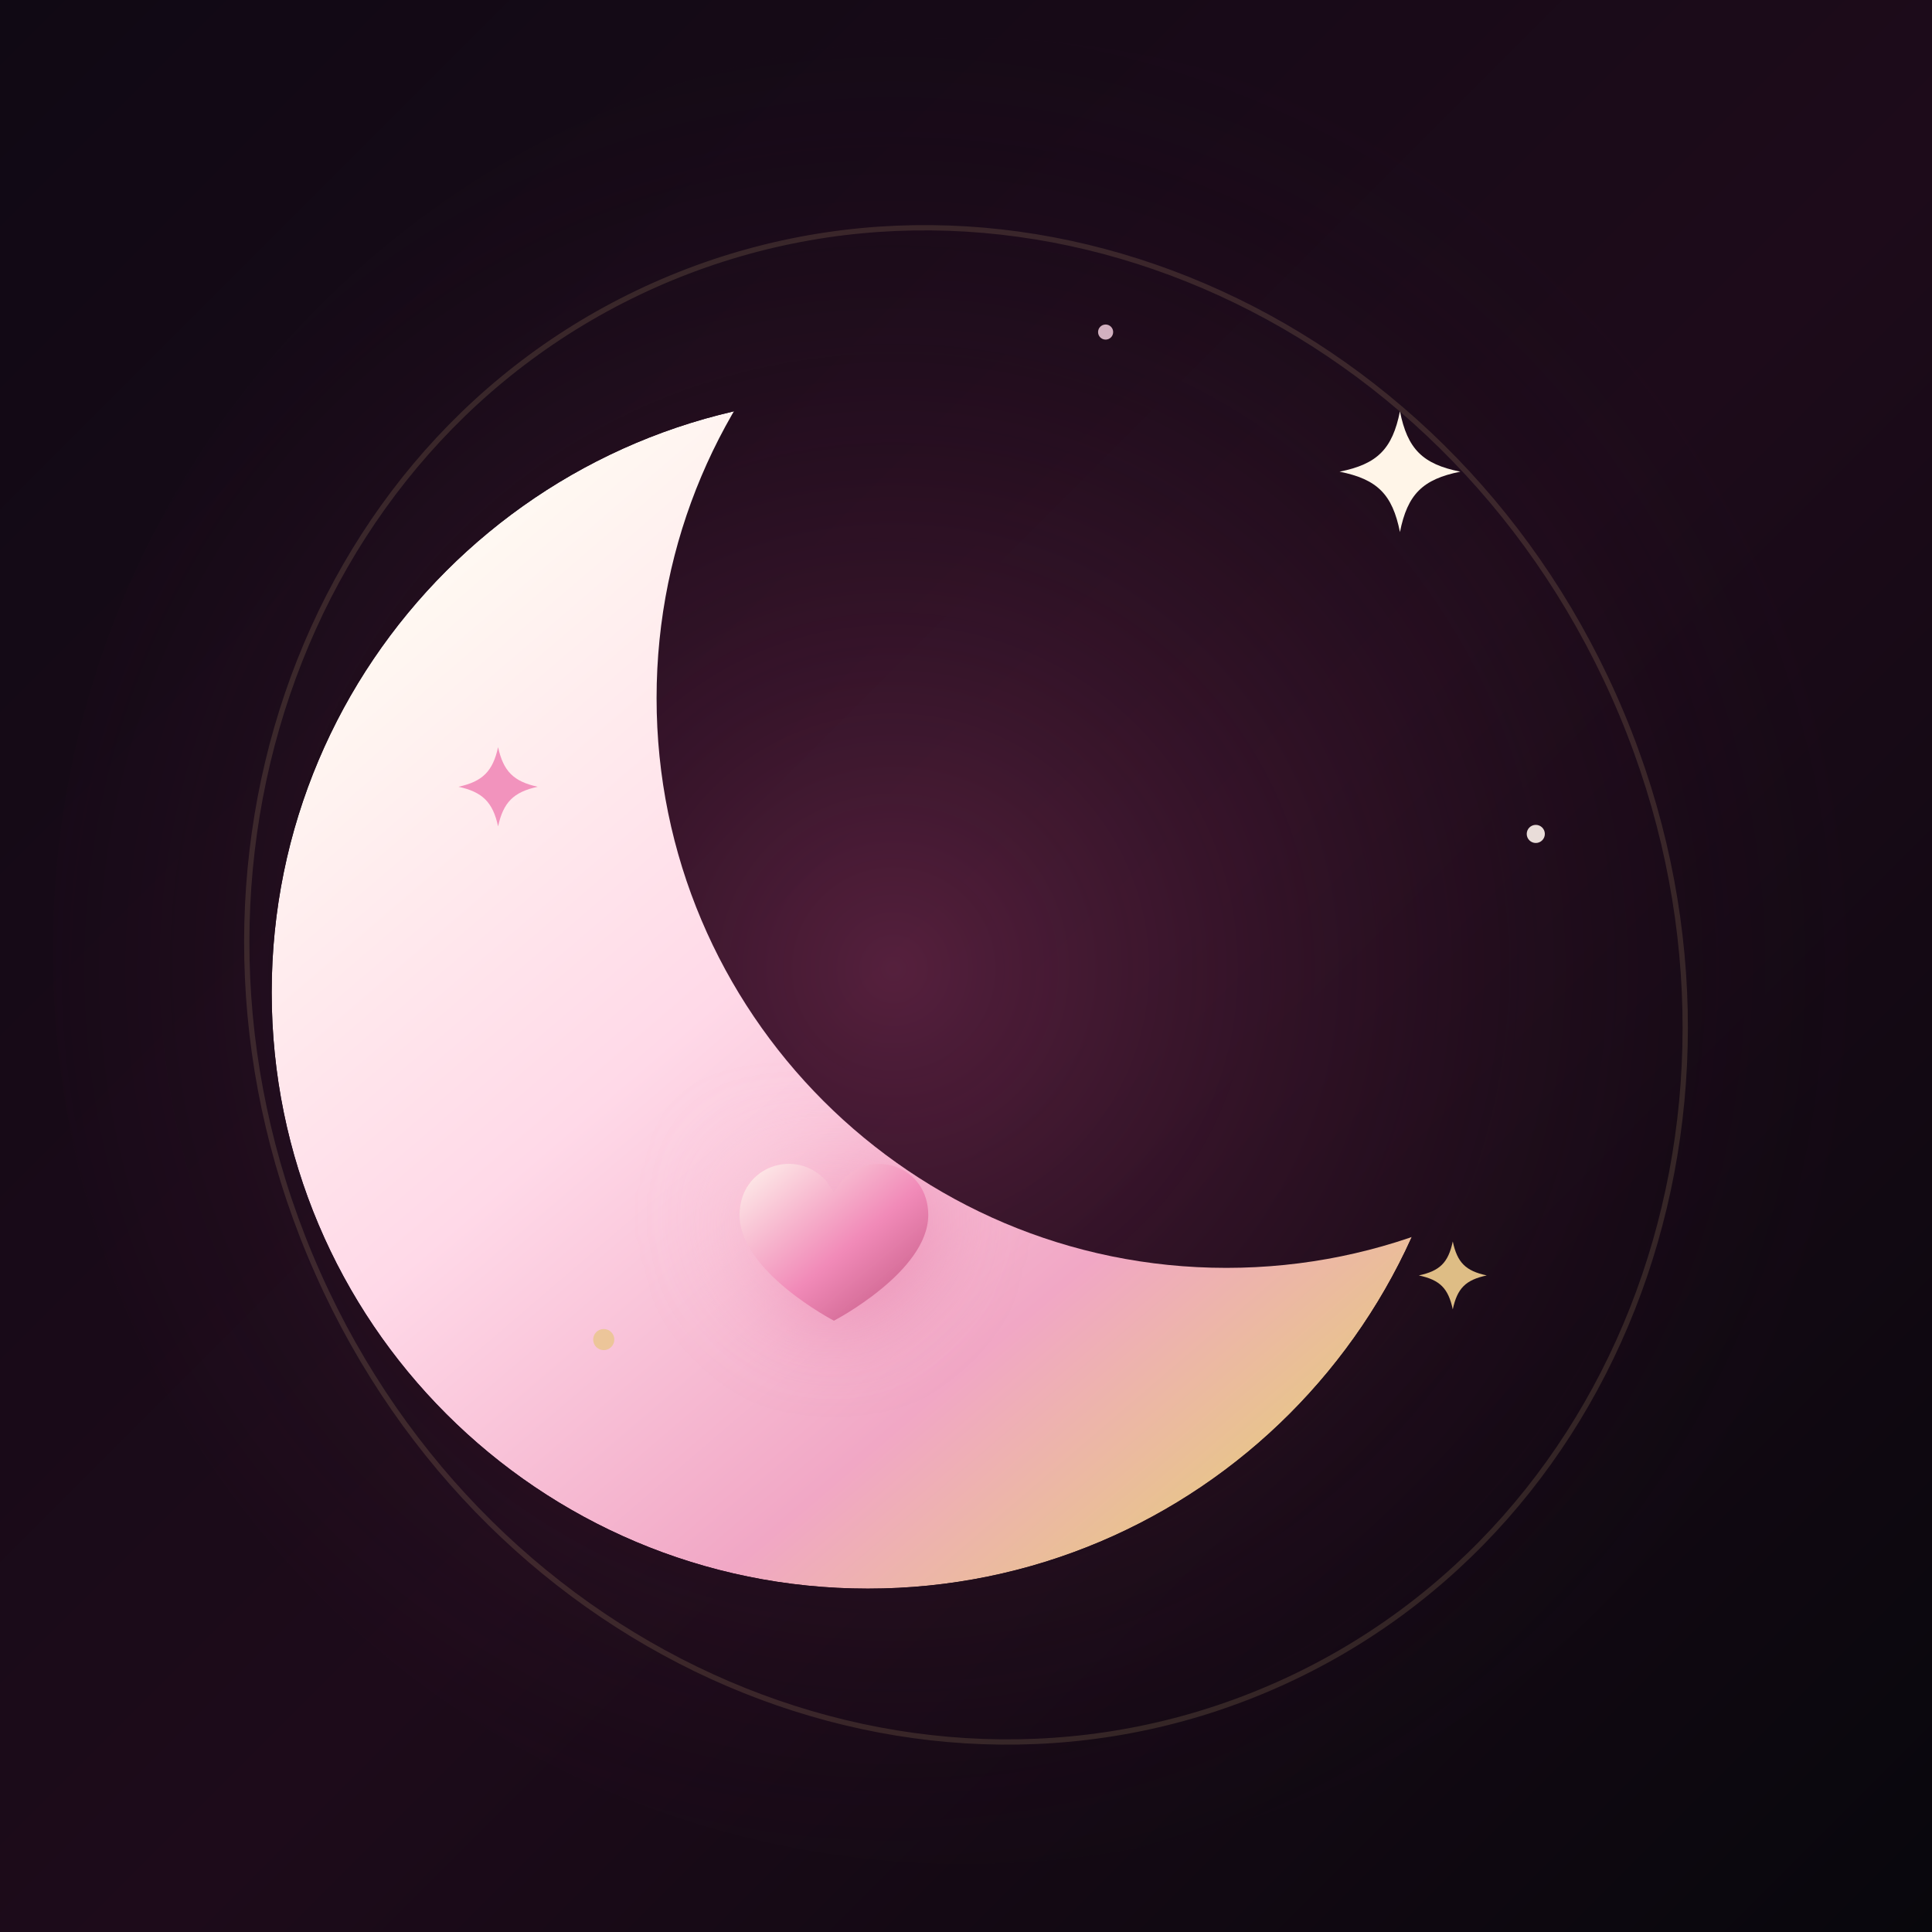
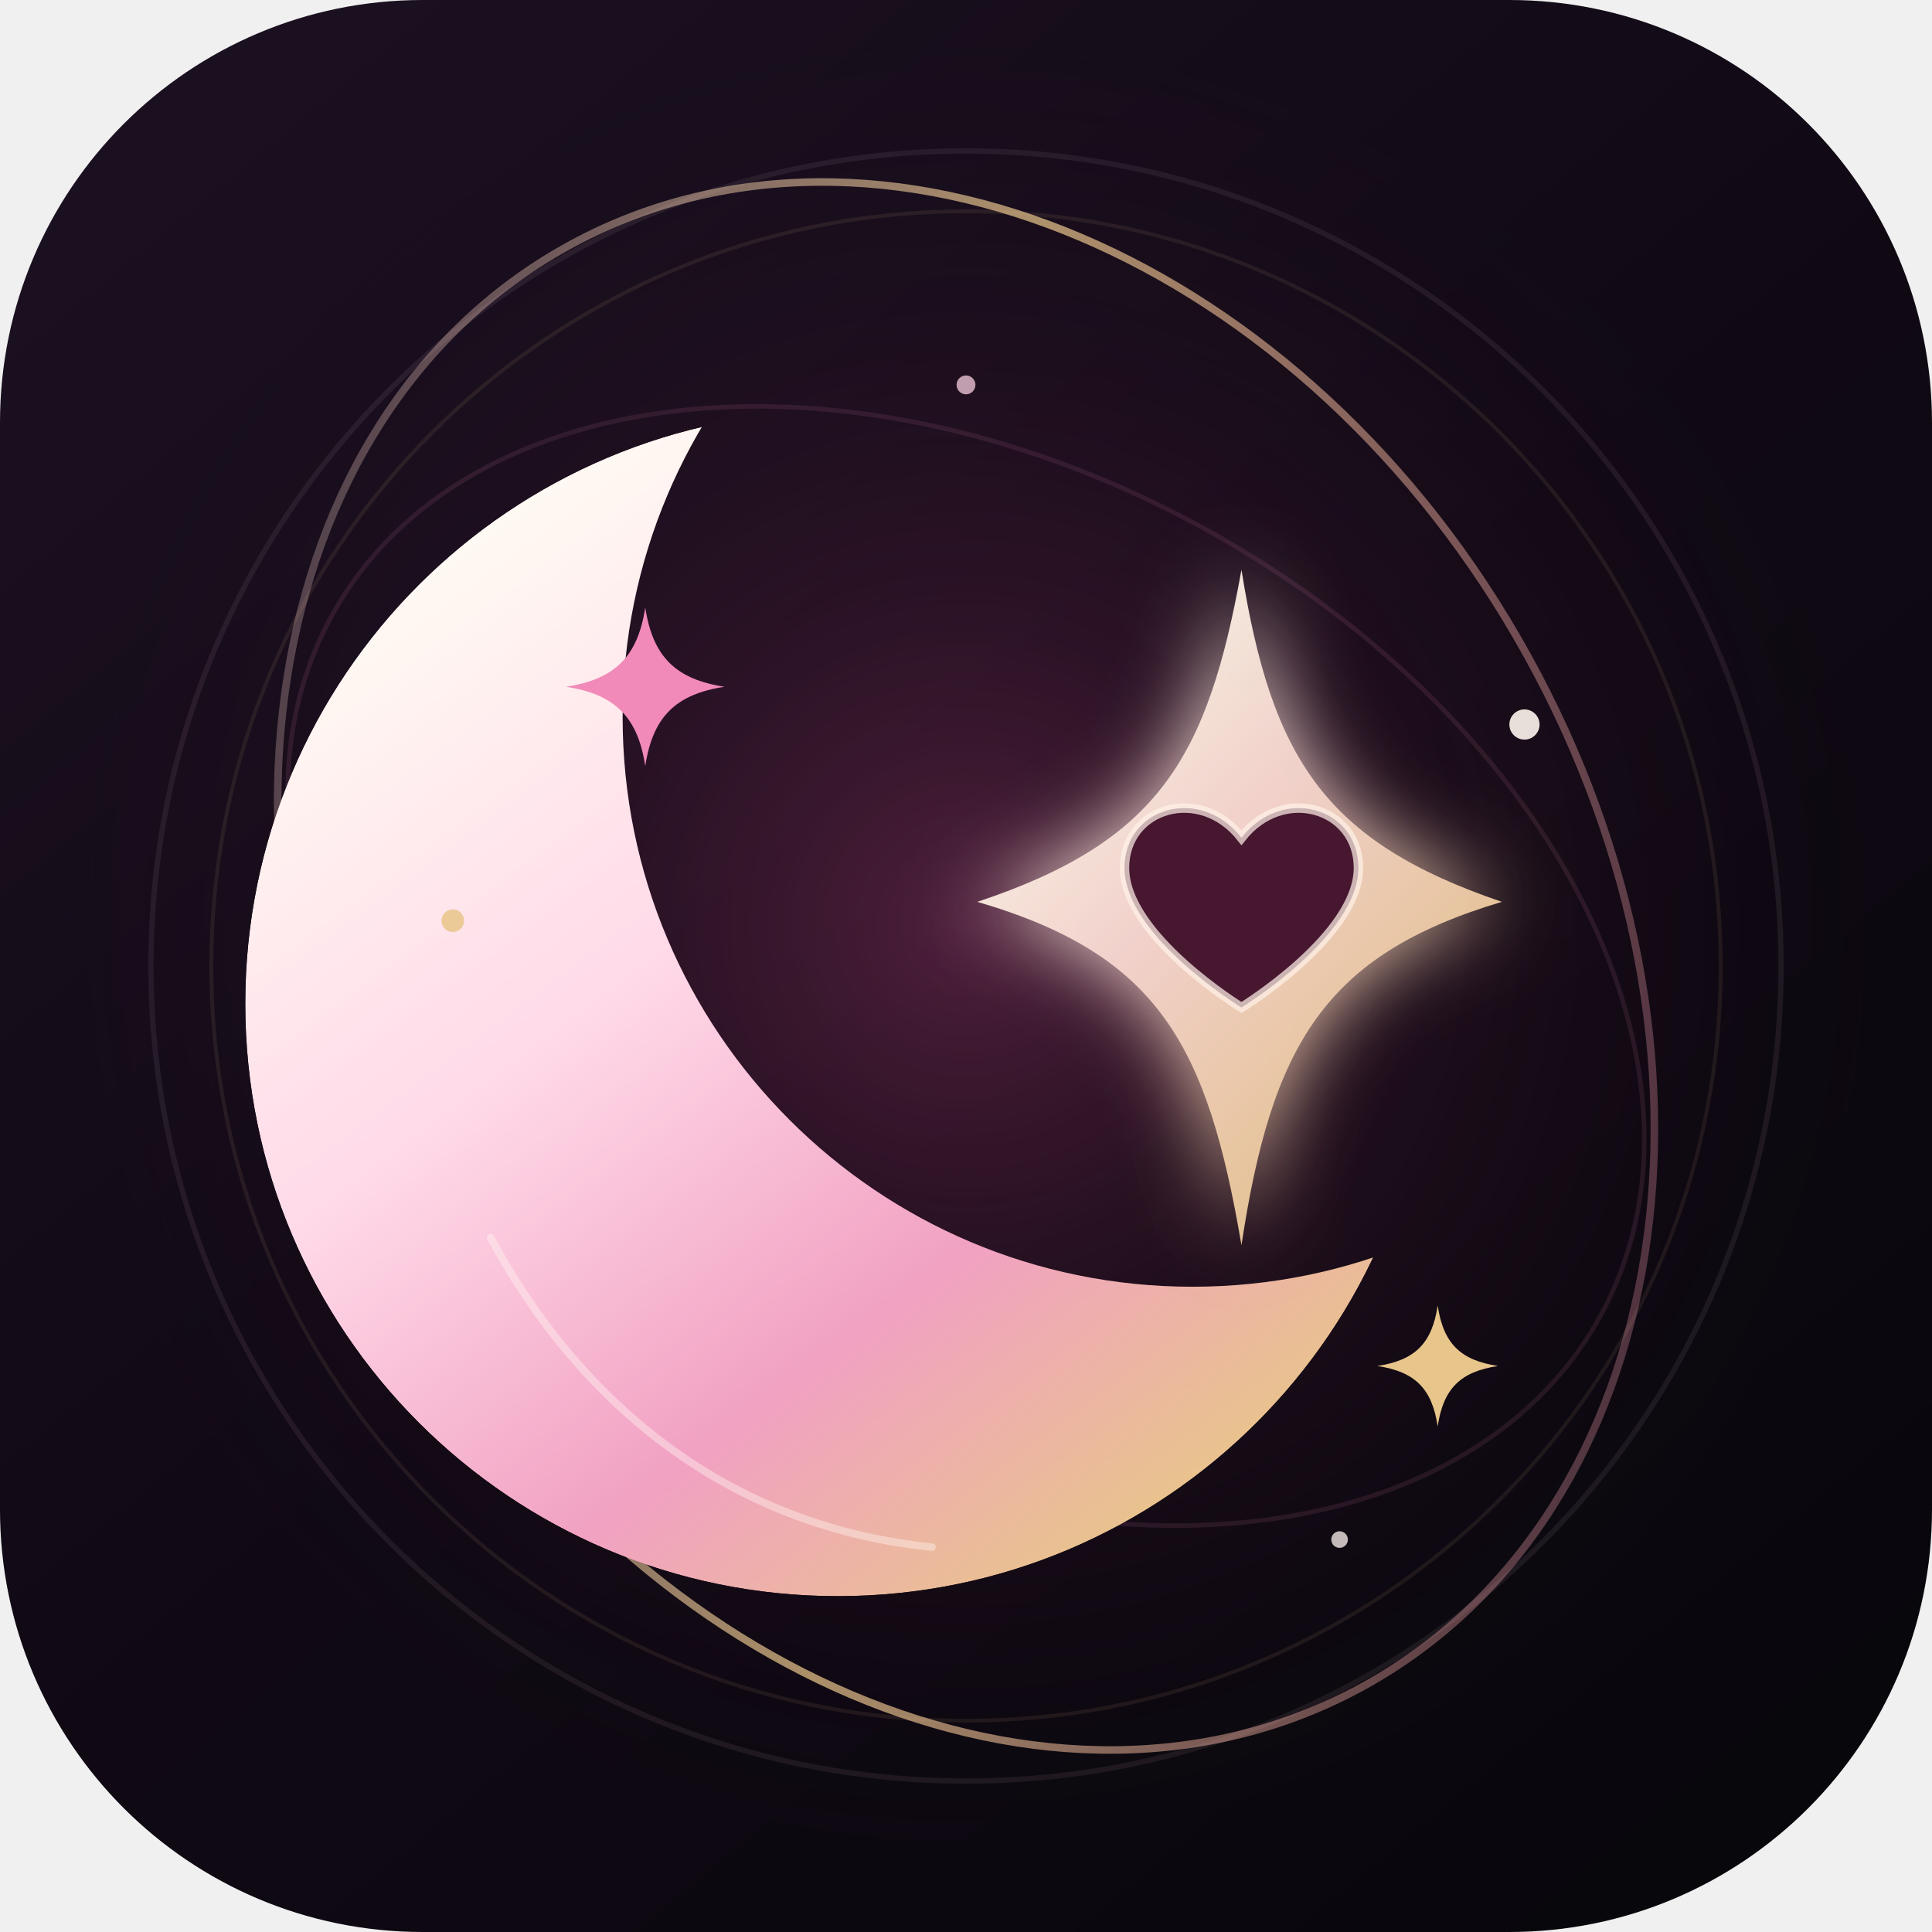
<svg xmlns="http://www.w3.org/2000/svg" viewBox="0 0 512 512" role="img" aria-labelledby="title desc">
  <defs>
-     <linearGradient id="night" x1="0" y1="0" x2="1" y2="1">
-       <stop offset="0" stop-color="#100914" />
-       <stop offset=".54" stop-color="#1d0b1a" />
+     <linearGradient id="night" x1=".12" y1=".04" x2=".88" y2=".96">
+       <stop offset="0" stop-color="#1b1020" />
+       <stop offset=".52" stop-color="#100914" />
      <stop offset="1" stop-color="#08070c" />
    </linearGradient>
-     <radialGradient id="aura" cx="46%" cy="51%" r="55%">
-       <stop offset="0" stop-color="#b44277" stop-opacity=".38" />
-       <stop offset=".52" stop-color="#662346" stop-opacity=".19" />
-       <stop offset="1" stop-color="#180b19" stop-opacity="0" />
+     <radialGradient id="aura" cx="50%" cy="49%" r="54%">
+       <stop offset="0" stop-color="#a43c70" stop-opacity=".42" />
+       <stop offset=".44" stop-color="#632344" stop-opacity=".2" />
+       <stop offset="1" stop-color="#100914" stop-opacity="0" />
    </radialGradient>
-     <linearGradient id="moon" x1=".16" y1=".13" x2=".82" y2=".9">
-       <stop offset="0" stop-color="#fff9f2" />
-       <stop offset=".42" stop-color="#ffd9e8" />
-       <stop offset=".78" stop-color="#f1a7c5" />
+     <linearGradient id="moon" x1=".18" y1=".1" x2=".8" y2=".93">
+       <stop offset="0" stop-color="#fffaf3" />
+       <stop offset=".38" stop-color="#ffd9e8" />
+       <stop offset=".72" stop-color="#f1a1c2" />
      <stop offset="1" stop-color="#e8c58a" />
    </linearGradient>
-     <linearGradient id="heart" x1="0" y1="0" x2="1" y2="1">
-       <stop offset="0" stop-color="#fff4ed" />
-       <stop offset=".55" stop-color="#f18ab8" />
-       <stop offset="1" stop-color="#bd547d" />
+     <linearGradient id="star" x1=".18" y1=".12" x2=".84" y2=".9">
+       <stop offset="0" stop-color="#fff9ec" />
+       <stop offset=".42" stop-color="#f9d7cf" />
+       <stop offset="1" stop-color="#e8c58a" />
    </linearGradient>
-     <filter id="soft-glow" x="-80%" y="-80%" width="260%" height="260%">
-       <feGaussianBlur stdDeviation="12" result="blur" />
+     <linearGradient id="orbit" x1="0" y1="0" x2="1" y2="1">
+       <stop offset="0" stop-color="#ffd6e7" stop-opacity=".08" />
+       <stop offset=".48" stop-color="#e8c58a" stop-opacity=".72" />
+       <stop offset="1" stop-color="#f18ab8" stop-opacity=".14" />
+     </linearGradient>
+     <filter id="glow" x="-80%" y="-80%" width="260%" height="260%">
+       <feGaussianBlur stdDeviation="11" result="blur" />
      <feMerge>
        <feMergeNode in="blur" />
        <feMergeNode in="SourceGraphic" />
      </feMerge>
    </filter>
+     <filter id="soft-glow" x="-80%" y="-80%" width="260%" height="260%">
+       <feGaussianBlur stdDeviation="24" />
+     </filter>
    <mask id="crescent" x="0" y="0" width="512" height="512" maskUnits="userSpaceOnUse">
      <rect width="512" height="512" fill="#000" />
-       <circle cx="230" cy="263" r="158" fill="#fff" />
-       <circle cx="325" cy="185" r="151" fill="#000" />
-     </mask>
-     <mask id="heart-cutout" x="0" y="0" width="512" height="512" maskUnits="userSpaceOnUse">
-       <rect width="512" height="512" fill="#fff" />
-       <circle cx="325" cy="185" r="151" fill="#000" />
+       <circle cx="222" cy="266" r="157" fill="#fff" />
+       <circle cx="316" cy="190" r="151" fill="#000" />
    </mask>
  </defs>
-   <rect width="512" height="512" fill="url(#night)" />
-   <circle cx="256" cy="252" r="242" fill="url(#aura)" />
-   <ellipse cx="256" cy="261" rx="188" ry="203" fill="none" stroke="#e8c58a" stroke-opacity=".15" stroke-width="1.4" transform="rotate(-24 256 261)" />
-   <circle cx="230" cy="263" r="158" fill="url(#moon)" mask="url(#crescent)" />
-   <path d="M219 313c-8-9-23-4-23 9 0 15 25 28 25 28s25-13 25-28c0-13-15-18-23-9l-2 3-2-3Z" fill="url(#heart)" filter="url(#soft-glow)" mask="url(#heart-cutout)" />
-   <path d="M371 109c2 10 6 14 16 16-10 2-14 6-16 16-2-10-6-14-16-16 10-2 14-6 16-16Z" fill="#fff5e8" />
-   <path d="M132 198c1.4 6.4 4.1 9.1 10.5 10.5-6.4 1.4-9.1 4.1-10.5 10.5-1.4-6.4-4.1-9.1-10.5-10.5 6.4-1.4 9.1-4.1 10.5-10.5Z" fill="#f18ab8" opacity=".9" />
-   <path d="M385 329c1.2 5.6 3.4 7.8 9 9-5.6 1.2-7.8 3.4-9 9-1.2-5.6-3.4-7.8-9-9 5.6-1.2 7.8-3.4 9-9Z" fill="#e8c58a" opacity=".95" />
-   <circle cx="407" cy="221" r="2.4" fill="#fff4ed" opacity=".9" />
-   <circle cx="160" cy="355" r="2.8" fill="#e8c58a" opacity=".8" />
-   <circle cx="293" cy="88" r="2" fill="#ffd9e8" opacity=".8" />
+   <rect width="512" height="512" rx="112" fill="url(#night)" />
+   <circle cx="256" cy="250" r="238" fill="url(#aura)" />
+   <circle cx="256" cy="256" r="216" fill="none" stroke="#ffd6e7" stroke-opacity=".075" stroke-width="1.4" />
+   <circle cx="256" cy="256" r="200" fill="none" stroke="#e8c58a" stroke-opacity=".09" stroke-width="1" />
+   <ellipse cx="256" cy="256" rx="170" ry="218" fill="none" stroke="url(#orbit)" stroke-width="2" transform="rotate(-29 256 256)" />
+   <ellipse cx="256" cy="256" rx="192" ry="132" fill="none" stroke="#f18ab8" stroke-opacity=".11" stroke-width="1.2" transform="rotate(29 256 256)" />
+   <circle cx="222" cy="266" r="157" fill="url(#moon)" mask="url(#crescent)" />
+   <path d="M130 328c26 48 67 77 117 82" fill="none" stroke="#fff5f0" stroke-opacity=".42" stroke-width="2" stroke-linecap="round" />
+   <path d="M329 151c8 50 22 72 69 88-47 14-61 38-69 91-9-53-22-77-70-91 48-16 61-38 70-88Z" fill="url(#star)" opacity=".96" filter="url(#glow)" />
+   <path d="M329 222c-11-14-31-8-31 8 0 18 31 37 31 37s31-19 31-37c0-16-20-22-31-8Z" fill="#47162f" stroke="#fff2e8" stroke-opacity=".72" stroke-width="2.5" />
+   <path d="M171 161c2 13 8 19 21 21-13 2-19 8-21 21-2-13-8-19-21-21 13-2 19-8 21-21Z" fill="#f18ab8" />
+   <path d="M381 346c1.5 10 6 14.5 16 16-10 1.5-14.5 6-16 16-1.5-10-6-14.5-16-16 10-1.5 14.5-6 16-16Z" fill="#e8c58a" />
+   <circle cx="404" cy="192" r="4" fill="#fff5f0" opacity=".9" />
+   <circle cx="120" cy="244" r="3" fill="#e8c58a" opacity=".85" />
+   <circle cx="256" cy="102" r="2.5" fill="#ffd6e7" opacity=".72" />
+   <circle cx="355" cy="408" r="2.2" fill="#fff5f0" opacity=".75" />
</svg>
